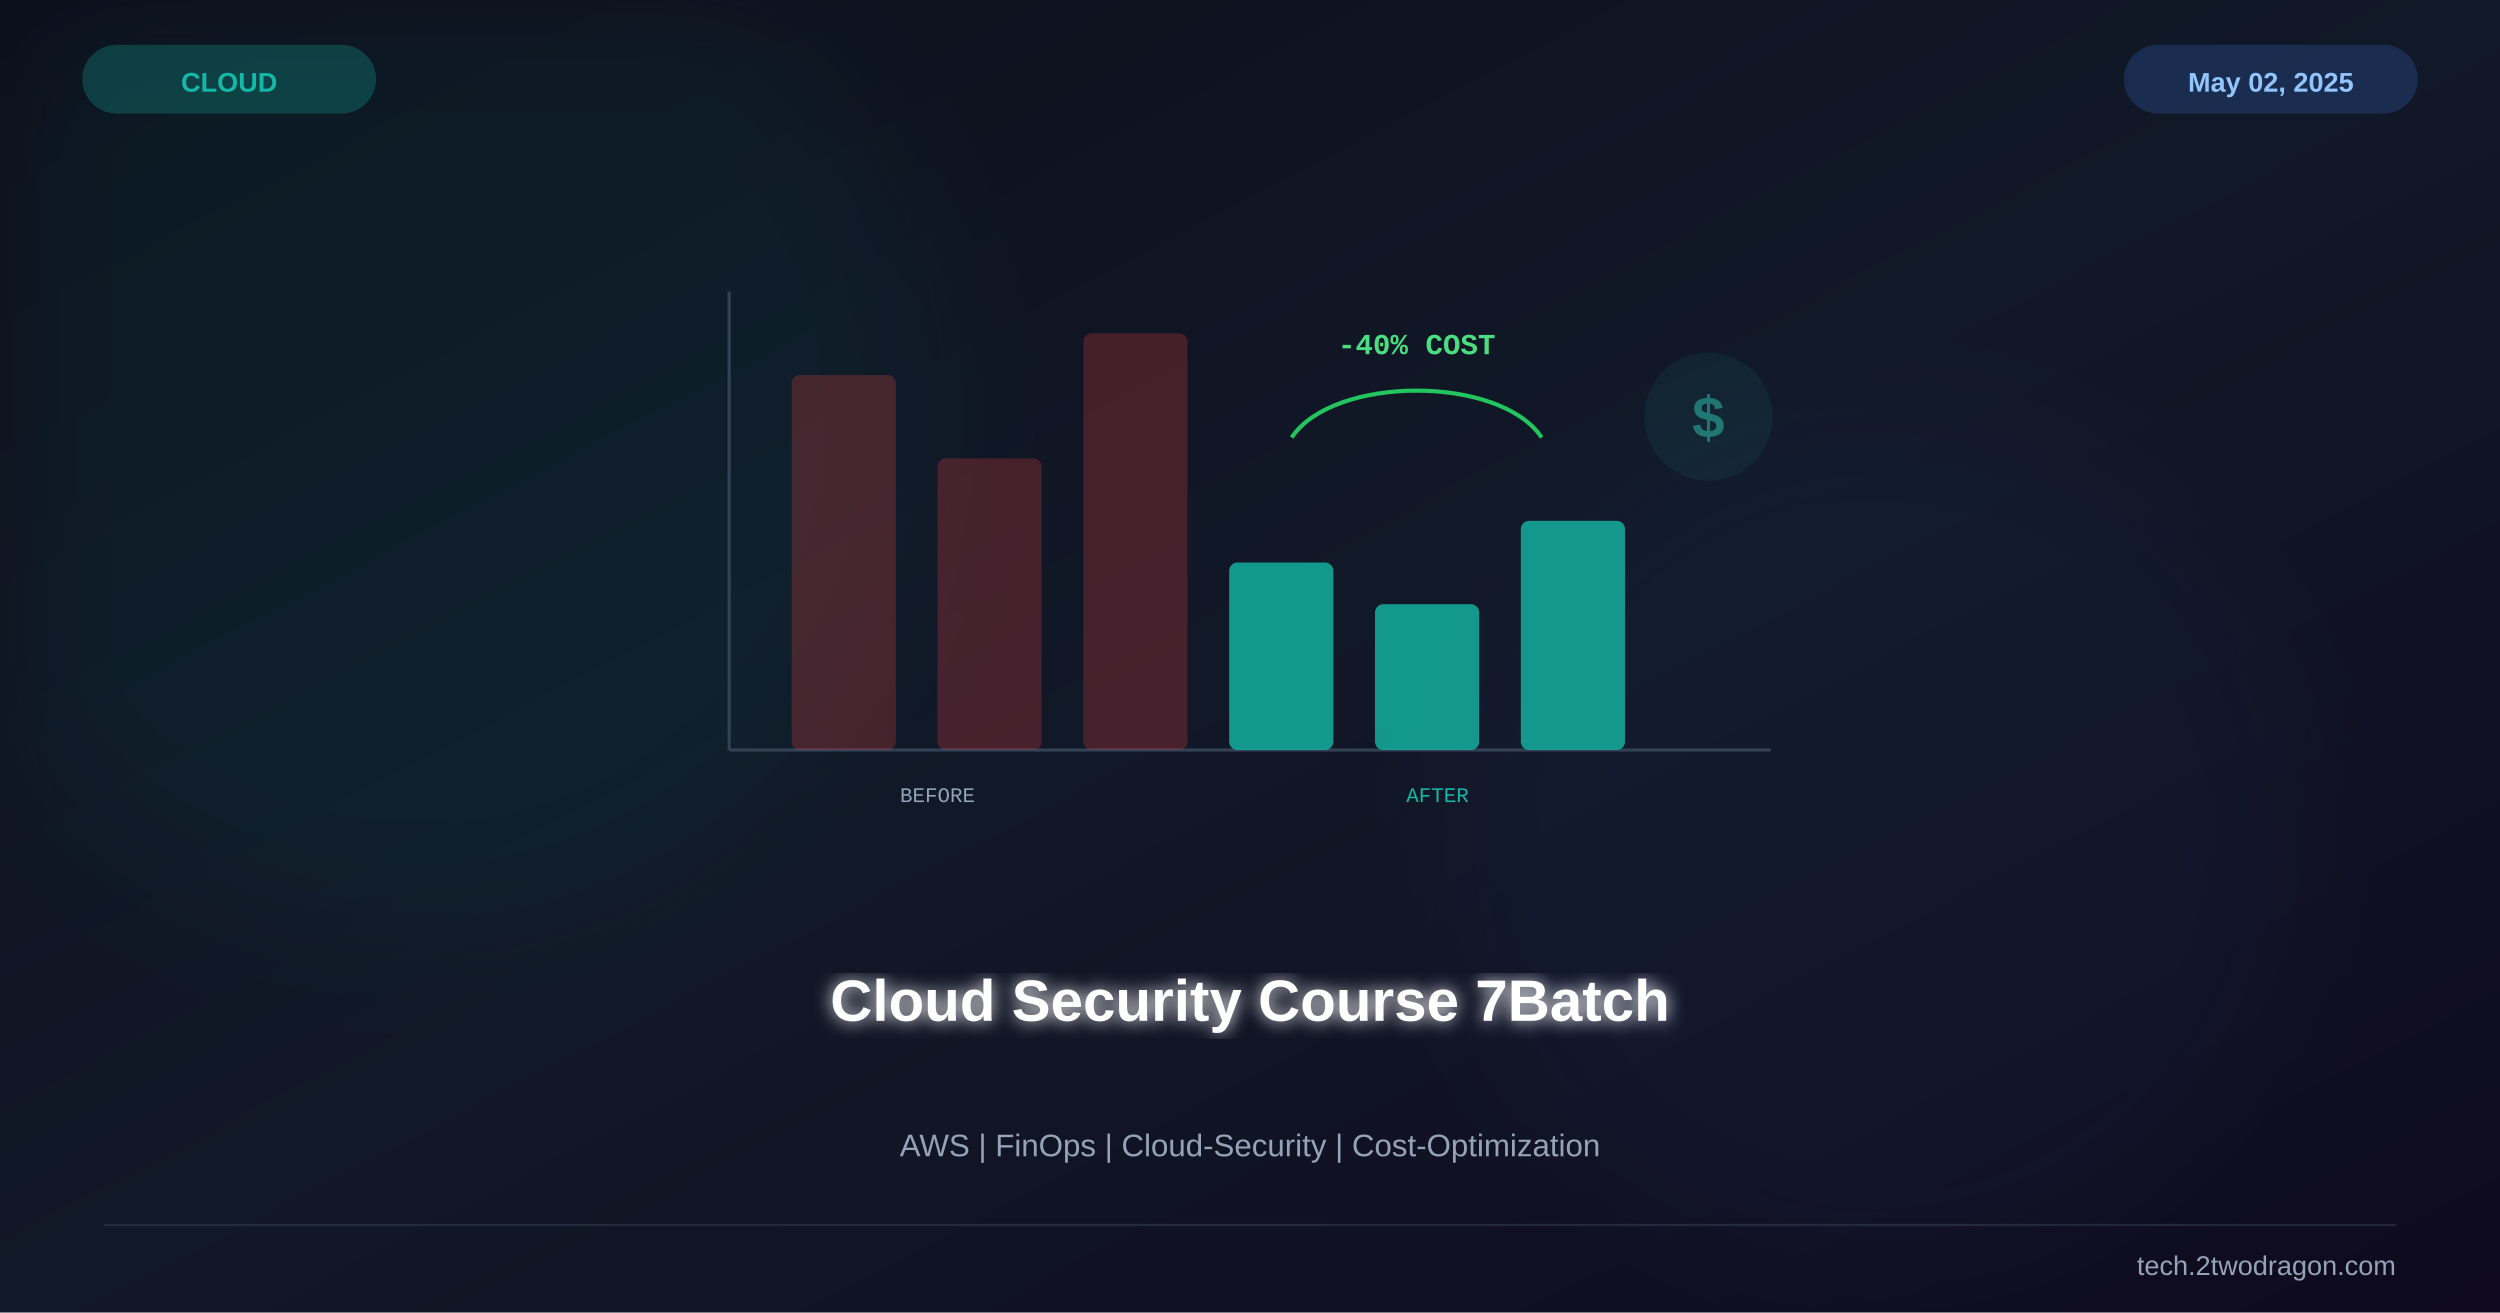
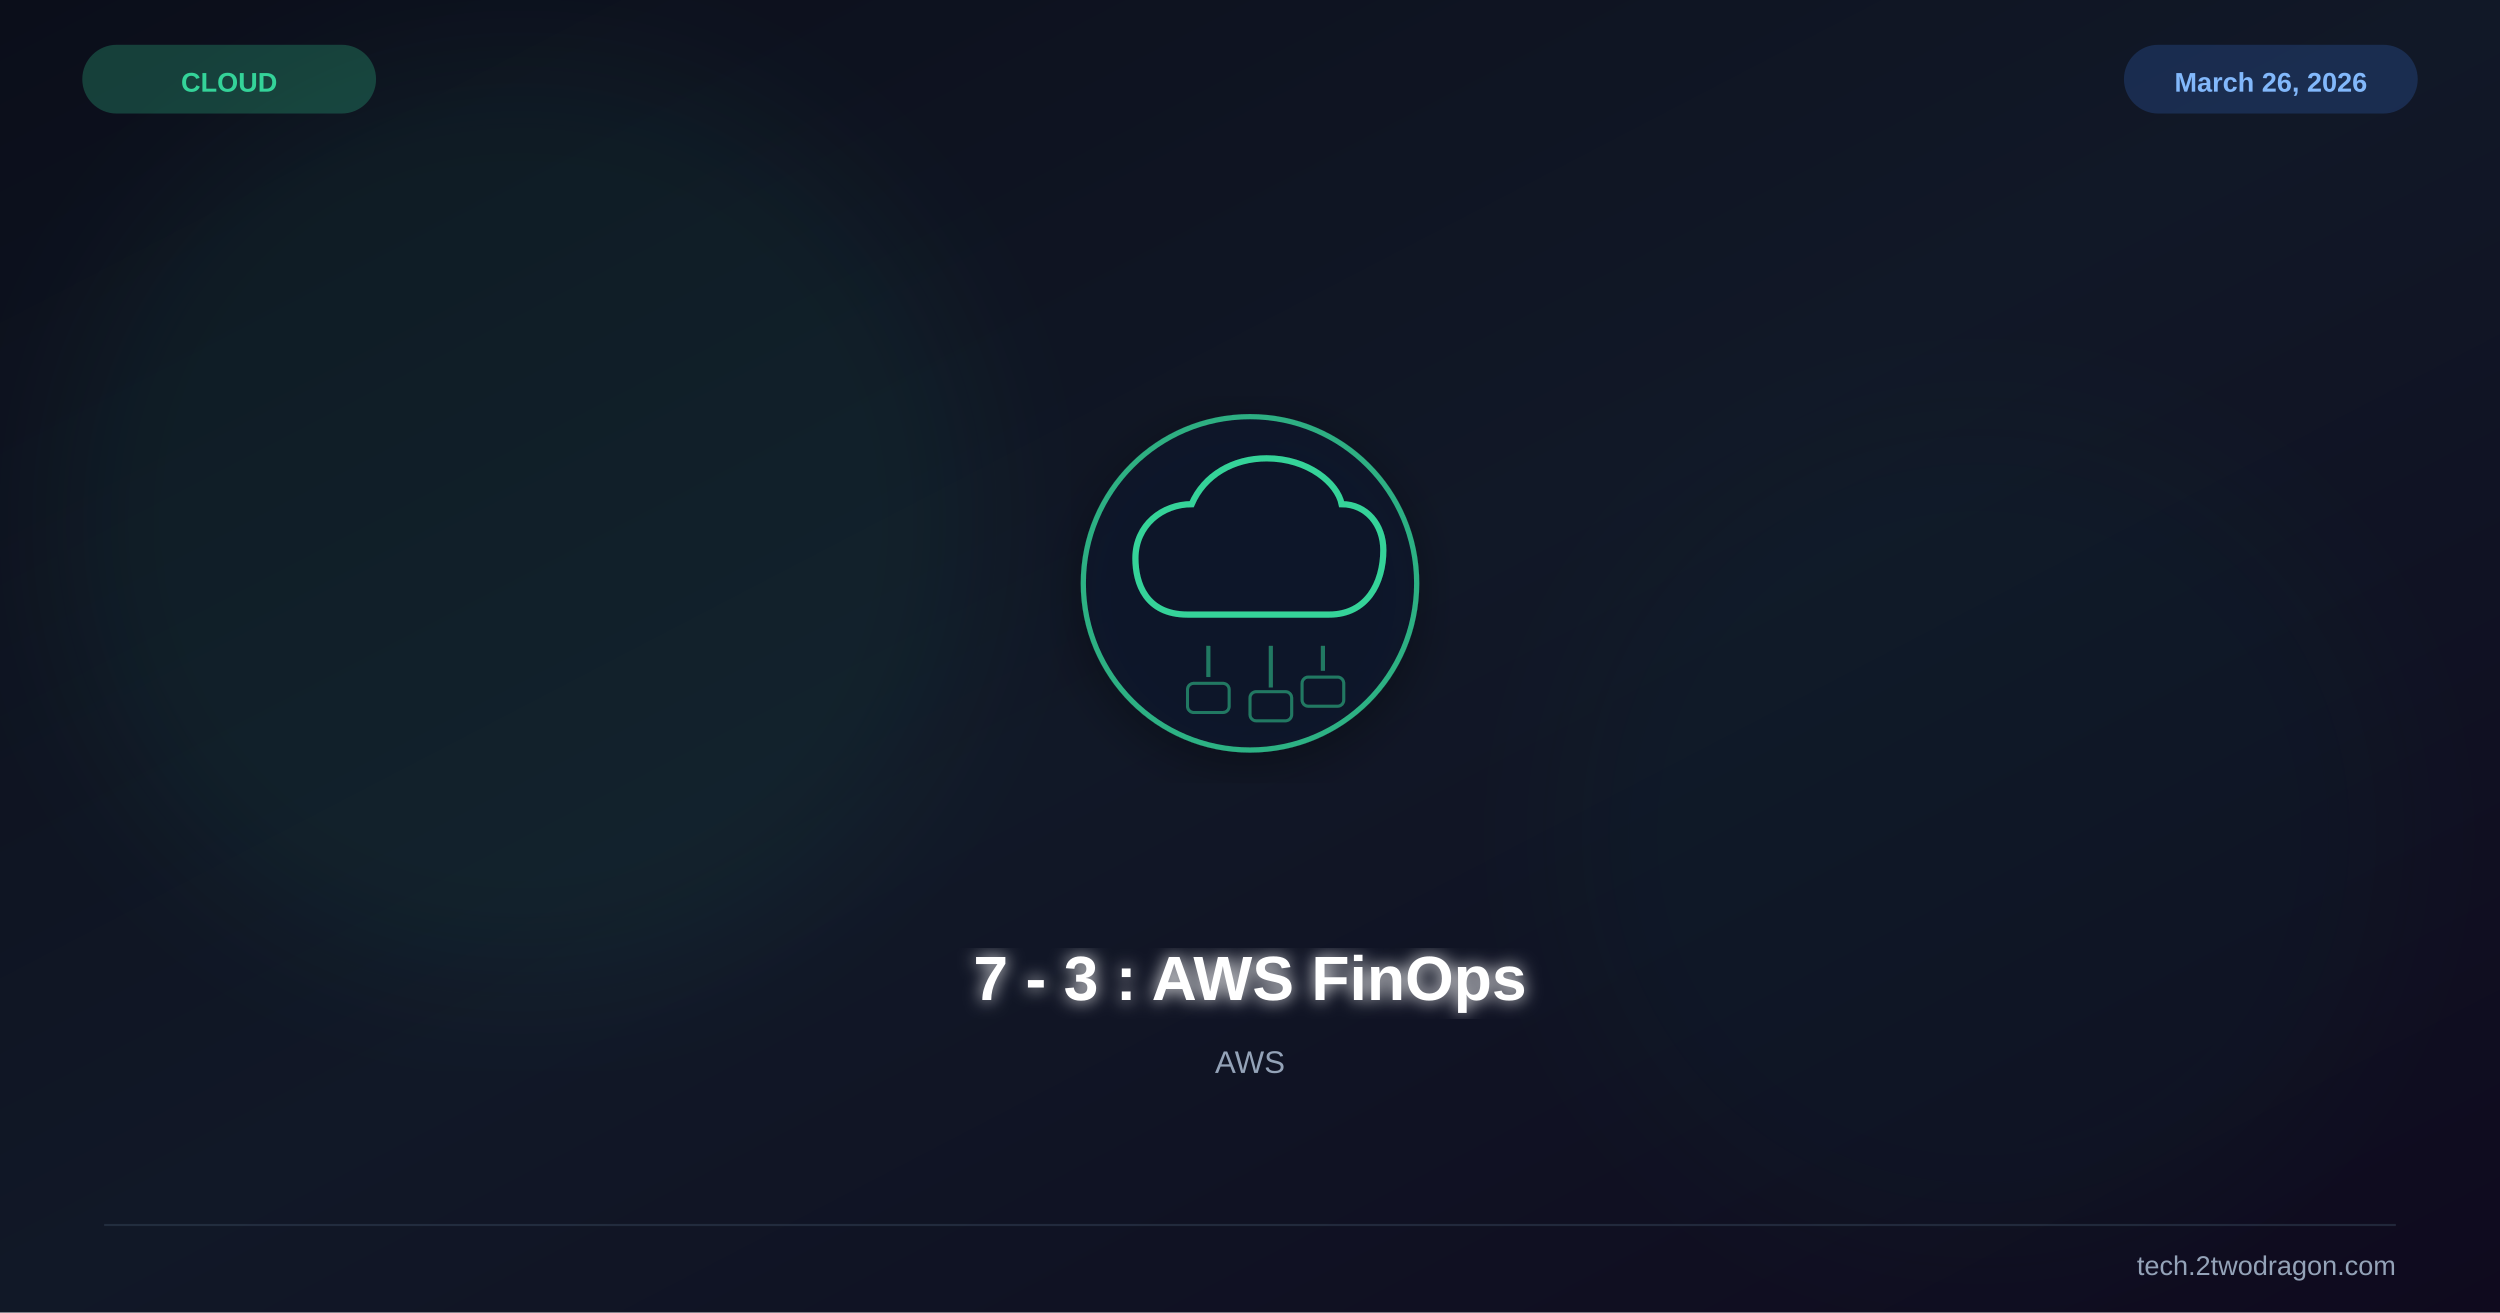
<svg xmlns="http://www.w3.org/2000/svg" viewBox="0 0 1200 630" width="1200" height="630">
  <defs>
    <linearGradient id="bg" x1="0%" y1="0%" x2="100%" y2="100%">
      <stop offset="0%" stop-color="#0b0e1a" />
      <stop offset="50%" stop-color="#111827" />
      <stop offset="100%" stop-color="#0f0a1e" />
-     </linearGradient>
-     <linearGradient id="accent" x1="0%" y1="0%" x2="100%" y2="100%">
-       <stop offset="0%" stop-color="#14b8a6" />
-       <stop offset="100%" stop-color="#3b82f6" />
    </linearGradient>
    <filter id="glow">
      <feGaussianBlur stdDeviation="4" result="b" />
      <feMerge>
        <feMergeNode in="b" />
        <feMergeNode in="SourceGraphic" />
      </feMerge>
    </filter>
    <filter id="sg">
      <feGaussianBlur stdDeviation="30" />
    </filter>
    <filter id="shadow">
      <feDropShadow dx="0" dy="6" stdDeviation="12" flood-color="#000" flood-opacity="0.4" />
    </filter>
  </defs>
  <rect width="1200" height="630" fill="url(#bg)" />
-   <circle cx="200" cy="200" r="250" fill="#14b8a6" opacity="0.06" filter="url(#sg)" />
-   <circle cx="900" cy="400" r="200" fill="#3b82f6" opacity="0.05" filter="url(#sg)" />
-   <g transform="translate(600,260)">
-     <line x1="-250" y1="100" x2="250" y2="100" stroke="#334155" stroke-width="1.5" />
-     <line x1="-250" y1="-120" x2="-250" y2="100" stroke="#334155" stroke-width="1.5" />
-     <g opacity="0.6">
-       <rect x="-220" y="-80" width="50" height="180" rx="4" fill="#ef4444" opacity="0.4" />
-       <rect x="-150" y="-40" width="50" height="140" rx="4" fill="#ef4444" opacity="0.4" />
-       <rect x="-80" y="-100" width="50" height="200" rx="4" fill="#ef4444" opacity="0.4" />
-     </g>
-     <g opacity="0.8">
-       <rect x="-10" y="10" width="50" height="90" rx="4" fill="#14b8a6" />
-       <rect x="60" y="30" width="50" height="70" rx="4" fill="#14b8a6" />
-       <rect x="130" y="-10" width="50" height="110" rx="4" fill="#14b8a6" />
-     </g>
-     <path d="M20,-50 C40,-80 120,-80 140,-50" fill="none" stroke="#22c55e" stroke-width="2" />
-     <text x="80" y="-90" font-family="Courier New" font-size="14" font-weight="bold" fill="#4ade80" text-anchor="middle">-40% COST</text>
-     <text x="-150" y="125" font-family="Courier New" font-size="10" fill="#94a3b8" text-anchor="middle">BEFORE</text>
-     <text x="90" y="125" font-family="Courier New" font-size="10" fill="#14b8a6" text-anchor="middle">AFTER</text>
-     <g transform="translate(220,-60)" opacity="0.5">
-       <circle r="30" fill="#14b8a6" opacity="0.15" stroke="#14b8a6" stroke-width="1.5" />
-       <text x="0" y="10" font-family="Arial,sans-serif" font-size="28" font-weight="bold" fill="#2dd4bf" text-anchor="middle">$</text>
-     </g>
+   <circle cx="250" cy="250" r="220" fill="#34d399" opacity="0.06" filter="url(#sg)" />
+   <circle cx="950" cy="400" r="200" fill="#059669" opacity="0.04" filter="url(#sg)" />
+   <g transform="translate(600,280)" filter="url(#shadow)">
+     <circle r="80" fill="#0f172a" stroke="#34d399" stroke-width="2.5" opacity="0.8" />
+     <path d="M-30,15 C-50,15 -55,0 -55,-12 C-55,-28 -42,-38 -28,-38 C-22,-52 -8,-60 8,-60 C28,-60 42,-48 44,-38 C56,-38 64,-28 64,-16 C64,0 56,15 38,15 Z" fill="none" stroke="#34d399" stroke-width="3" />
+     <line x1="-20" y1="30" x2="-20" y2="45" stroke="#34d399" stroke-width="2" opacity="0.5" />
+     <line x1="10" y1="30" x2="10" y2="50" stroke="#34d399" stroke-width="2" opacity="0.5" />
+     <line x1="35" y1="30" x2="35" y2="42" stroke="#34d399" stroke-width="2" opacity="0.5" />
+     <rect x="-30" y="48" width="20" height="14" rx="3" fill="none" stroke="#34d399" stroke-width="1.5" opacity="0.5" />
+     <rect x="0" y="52" width="20" height="14" rx="3" fill="none" stroke="#34d399" stroke-width="1.5" opacity="0.5" />
+     <rect x="25" y="45" width="20" height="14" rx="3" fill="none" stroke="#34d399" stroke-width="1.5" opacity="0.5" />
  </g>
-   <text x="600" y="490" font-family="Arial,sans-serif" font-size="28" font-weight="bold" fill="white" text-anchor="middle" filter="url(#glow)">Cloud Security Course 7Batch</text>
-   <text x="600" y="555" font-family="Arial,sans-serif" font-size="15" fill="#94a3b8" text-anchor="middle">AWS | FinOps | Cloud-Security | Cost-Optimization</text>
-   <rect x="40" y="22" width="140" height="32" rx="16" fill="#14b8a6" opacity="0.25" stroke="#14b8a6" stroke-width="1" />
-   <text x="110" y="44" font-family="Arial,sans-serif" font-size="13" font-weight="bold" fill="#14b8a6" text-anchor="middle">CLOUD</text>
+   <text x="600" y="480" font-family="Arial,sans-serif" font-size="30" font-weight="bold" fill="white" text-anchor="middle" filter="url(#glow)">7 - 3 : AWS FinOps</text>
+   <text x="600" y="515" font-family="Arial,sans-serif" font-size="15" fill="#94a3b8" text-anchor="middle">AWS</text>
+   <text x="110" y="44" font-family="Arial,sans-serif" font-size="13" font-weight="bold" fill="#34d399" text-anchor="middle">CLOUD</text>
+   <rect x="40" y="22" width="140" height="32" rx="16" fill="#34d399" opacity="0.25" stroke="#34d399" stroke-width="1" />
+   <text x="1090" y="44" font-family="Arial,sans-serif" font-size="13" font-weight="bold" fill="#93c5fd" text-anchor="middle">March 26, 2026</text>
  <rect x="1020" y="22" width="140" height="32" rx="16" fill="#3b82f6" opacity="0.2" stroke="#3b82f6" stroke-width="1" />
-   <text x="1090" y="44" font-family="Arial,sans-serif" font-size="13" font-weight="bold" fill="#93c5fd" text-anchor="middle">May 02, 2025</text>
  <line x1="50" y1="588" x2="1150" y2="588" stroke="#334155" stroke-width="1" opacity="0.5" />
  <text x="1150" y="612" font-family="Arial,sans-serif" font-size="13" fill="#94a3b8" text-anchor="end">tech.2twodragon.com</text>
</svg>
